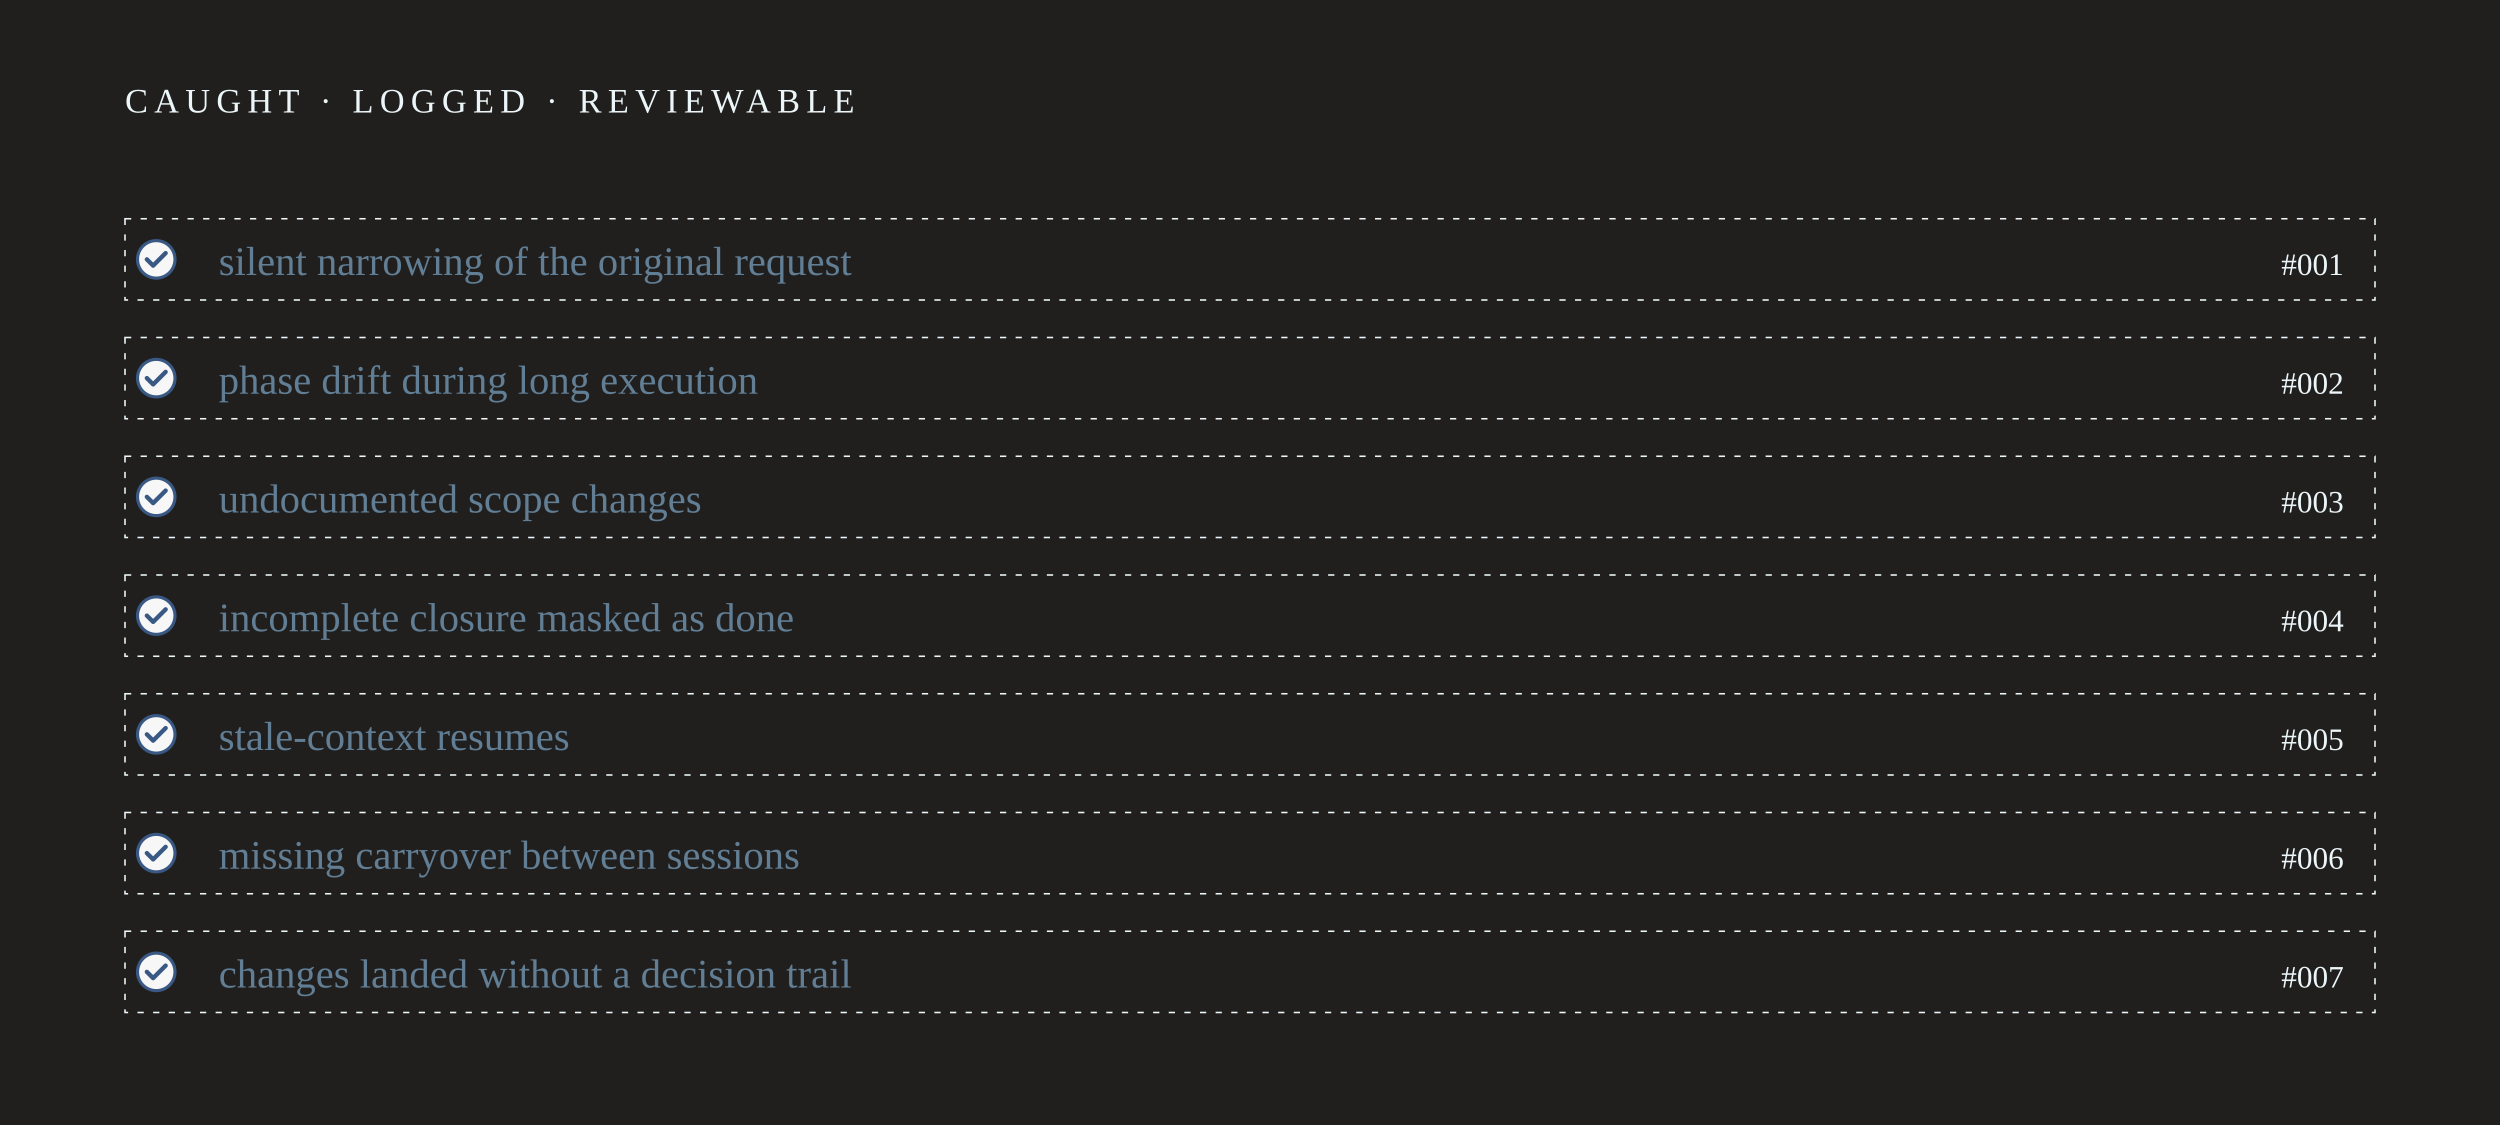
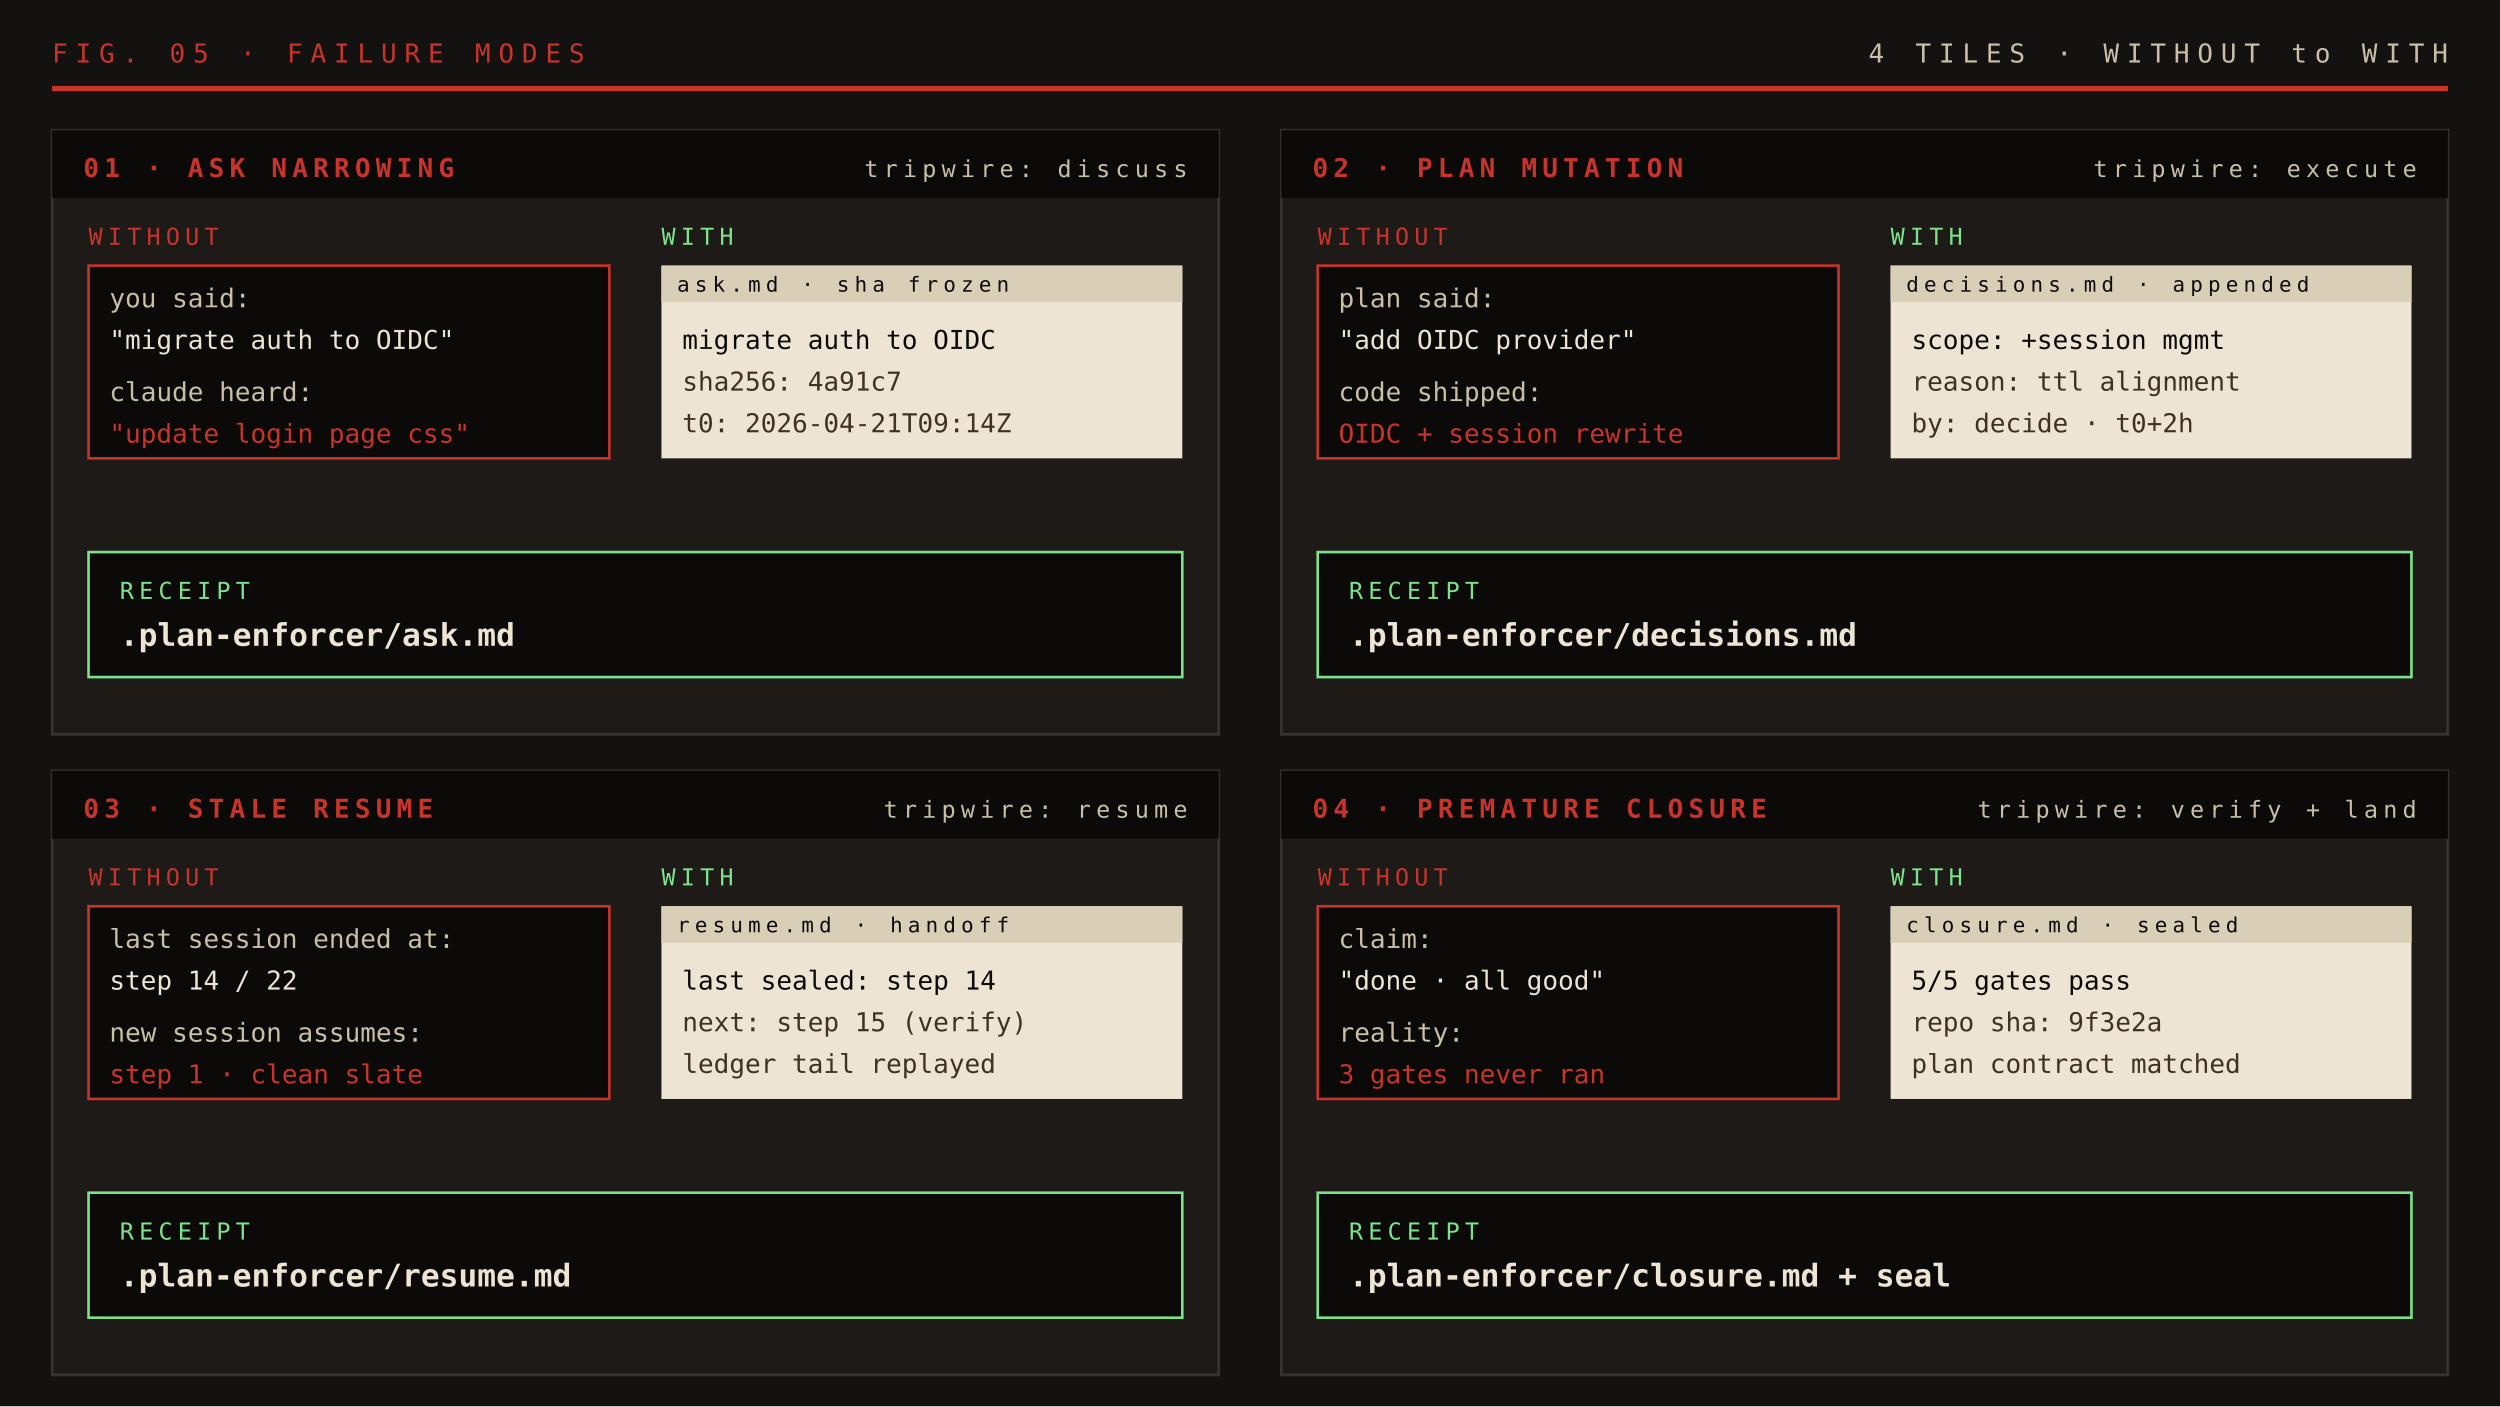
- <svg xmlns="http://www.w3.org/2000/svg" viewBox="0 0 800 360">
-   <rect width="800" height="360" fill="#201f1e" />
-   <text x="40" y="36" font-size="11" fill="#ecf6f9" letter-spacing="2">CAUGHT · LOGGED · REVIEWABLE</text>
-   <g transform="translate(40,70)">
-     <rect x="0" y="0" width="720" height="26" fill="none" stroke="#ecf6f9" stroke-width=".5" stroke-dasharray="2 3" />
-     <g transform="translate(10,13)">
-       <circle r="6" fill="#f7f7f7" stroke="#395984" stroke-width="1" />
-       <path d="M-3 0 L -1 2 L 3 -2" fill="none" stroke="#395984" stroke-width="1.4" stroke-linecap="round" stroke-linejoin="round" />
+ <svg xmlns="http://www.w3.org/2000/svg" viewBox="0 0 960 540" role="img" aria-label="Four failure modes with without vs with states and receipt file paths">
+   <rect width="960" height="540" fill="#141211" />
+   <g font-family="ui-monospace,Menlo,Consolas,monospace" font-size="10" letter-spacing="3">
+     <text x="20" y="24" fill="#c9342a">FIG. 05 · FAILURE MODES</text>
+     <text x="940" y="24" text-anchor="end" fill="#c9bfa8">4 TILES · WITHOUT to WITH</text>
+   </g>
+   <line x1="20" y1="34" x2="940" y2="34" stroke="#c9342a" stroke-width="2" />
+   <g transform="translate(20,50)">
+     <rect width="448" height="232" fill="#1d1a18" stroke="rgba(237,228,211,.15)" />
+     <rect x="0" y="0" width="448" height="26" fill="#0b0a09" />
+     <text x="12" y="18" font-family="ui-monospace,Menlo,Consolas,monospace" font-size="10" letter-spacing="2" fill="#c9342a" font-weight="700">01 · ASK NARROWING</text>
+     <text x="436" y="18" text-anchor="end" font-family="ui-monospace,Menlo,Consolas,monospace" font-size="9" letter-spacing="2" fill="#c9bfa8">tripwire: discuss</text>
+     <g transform="translate(14,44)">
+       <text font-family="ui-monospace,Menlo,Consolas,monospace" font-size="9" letter-spacing="2" fill="#c9342a">WITHOUT</text>
+       <rect x="0" y="8" width="200" height="74" fill="#0b0a09" stroke="#c9342a" />
+       <g font-family="ui-monospace,Menlo,Consolas,monospace" font-size="10" fill="#ede4d3">
+         <text x="8" y="24" fill="#c9bfa8">you said:</text>
+         <text x="8" y="40">"migrate auth to OIDC"</text>
+         <text x="8" y="60" fill="#c9bfa8">claude heard:</text>
+         <text x="8" y="76" fill="#c9342a">"update login page css"</text>
+       </g>
    </g>
-     <text x="30" y="18" font-size="13" fill="#617e94">silent narrowing of the original request</text>
-     <text x="710" y="18" text-anchor="end" font-size="10" fill="#ecf6f9">#001</text>
+     <g transform="translate(234,44)">
+       <text font-family="ui-monospace,Menlo,Consolas,monospace" font-size="9" letter-spacing="2" fill="#7de38a">WITH</text>
+       <rect x="0" y="8" width="200" height="74" fill="#ede4d3" />
+       <rect x="0" y="8" width="200" height="14" fill="#d9cfb7" />
+       <text x="6" y="18" font-family="ui-monospace,Menlo,Consolas,monospace" font-size="8" letter-spacing="2" fill="#0b0a09">ask.md · sha frozen</text>
+       <g font-family="ui-monospace,Menlo,Consolas,monospace" font-size="10" fill="#0b0a09">
+         <text x="8" y="40">migrate auth to OIDC</text>
+         <text x="8" y="56" fill="#3d3224">sha256: 4a91c7</text>
+         <text x="8" y="72" fill="#3d3224">t0: 2026-04-21T09:14Z</text>
+       </g>
+     </g>
+     <g transform="translate(14,162)">
+       <rect x="0" y="0" width="420" height="48" fill="#0b0a09" stroke="#7de38a" stroke-width="1" />
+       <text x="12" y="18" font-family="ui-monospace,Menlo,Consolas,monospace" font-size="9" letter-spacing="2" fill="#7de38a">RECEIPT</text>
+       <text x="12" y="36" font-family="ui-monospace,Menlo,Consolas,monospace" font-size="12" font-weight="700" fill="#ede4d3">.plan-enforcer/ask.md</text>
+     </g>
  </g>
-   <g transform="translate(40,108)">
-     <rect x="0" y="0" width="720" height="26" fill="none" stroke="#ecf6f9" stroke-width=".5" stroke-dasharray="2 3" />
-     <g transform="translate(10,13)">
-       <circle r="6" fill="#f7f7f7" stroke="#395984" stroke-width="1" />
-       <path d="M-3 0 L -1 2 L 3 -2" fill="none" stroke="#395984" stroke-width="1.4" stroke-linecap="round" stroke-linejoin="round" />
+   <g transform="translate(492,50)">
+     <rect width="448" height="232" fill="#1d1a18" stroke="rgba(237,228,211,.15)" />
+     <rect x="0" y="0" width="448" height="26" fill="#0b0a09" />
+     <text x="12" y="18" font-family="ui-monospace,Menlo,Consolas,monospace" font-size="10" letter-spacing="2" fill="#c9342a" font-weight="700">02 · PLAN MUTATION</text>
+     <text x="436" y="18" text-anchor="end" font-family="ui-monospace,Menlo,Consolas,monospace" font-size="9" letter-spacing="2" fill="#c9bfa8">tripwire: execute</text>
+     <g transform="translate(14,44)">
+       <text font-family="ui-monospace,Menlo,Consolas,monospace" font-size="9" letter-spacing="2" fill="#c9342a">WITHOUT</text>
+       <rect x="0" y="8" width="200" height="74" fill="#0b0a09" stroke="#c9342a" />
+       <g font-family="ui-monospace,Menlo,Consolas,monospace" font-size="10" fill="#ede4d3">
+         <text x="8" y="24" fill="#c9bfa8">plan said:</text>
+         <text x="8" y="40">"add OIDC provider"</text>
+         <text x="8" y="60" fill="#c9bfa8">code shipped:</text>
+         <text x="8" y="76" fill="#c9342a">OIDC + session rewrite</text>
+       </g>
    </g>
-     <text x="30" y="18" font-size="13" fill="#617e94">phase drift during long execution</text>
-     <text x="710" y="18" text-anchor="end" font-size="10" fill="#ecf6f9">#002</text>
+     <g transform="translate(234,44)">
+       <text font-family="ui-monospace,Menlo,Consolas,monospace" font-size="9" letter-spacing="2" fill="#7de38a">WITH</text>
+       <rect x="0" y="8" width="200" height="74" fill="#ede4d3" />
+       <rect x="0" y="8" width="200" height="14" fill="#d9cfb7" />
+       <text x="6" y="18" font-family="ui-monospace,Menlo,Consolas,monospace" font-size="8" letter-spacing="2" fill="#0b0a09">decisions.md · appended</text>
+       <g font-family="ui-monospace,Menlo,Consolas,monospace" font-size="10" fill="#0b0a09">
+         <text x="8" y="40">scope: +session mgmt</text>
+         <text x="8" y="56" fill="#3d3224">reason: ttl alignment</text>
+         <text x="8" y="72" fill="#3d3224">by: decide · t0+2h</text>
+       </g>
+     </g>
+     <g transform="translate(14,162)">
+       <rect x="0" y="0" width="420" height="48" fill="#0b0a09" stroke="#7de38a" stroke-width="1" />
+       <text x="12" y="18" font-family="ui-monospace,Menlo,Consolas,monospace" font-size="9" letter-spacing="2" fill="#7de38a">RECEIPT</text>
+       <text x="12" y="36" font-family="ui-monospace,Menlo,Consolas,monospace" font-size="12" font-weight="700" fill="#ede4d3">.plan-enforcer/decisions.md</text>
+     </g>
  </g>
-   <g transform="translate(40,146)">
-     <rect x="0" y="0" width="720" height="26" fill="none" stroke="#ecf6f9" stroke-width=".5" stroke-dasharray="2 3" />
-     <g transform="translate(10,13)">
-       <circle r="6" fill="#f7f7f7" stroke="#395984" stroke-width="1" />
-       <path d="M-3 0 L -1 2 L 3 -2" fill="none" stroke="#395984" stroke-width="1.4" stroke-linecap="round" stroke-linejoin="round" />
+   <g transform="translate(20,296)">
+     <rect width="448" height="232" fill="#1d1a18" stroke="rgba(237,228,211,.15)" />
+     <rect x="0" y="0" width="448" height="26" fill="#0b0a09" />
+     <text x="12" y="18" font-family="ui-monospace,Menlo,Consolas,monospace" font-size="10" letter-spacing="2" fill="#c9342a" font-weight="700">03 · STALE RESUME</text>
+     <text x="436" y="18" text-anchor="end" font-family="ui-monospace,Menlo,Consolas,monospace" font-size="9" letter-spacing="2" fill="#c9bfa8">tripwire: resume</text>
+     <g transform="translate(14,44)">
+       <text font-family="ui-monospace,Menlo,Consolas,monospace" font-size="9" letter-spacing="2" fill="#c9342a">WITHOUT</text>
+       <rect x="0" y="8" width="200" height="74" fill="#0b0a09" stroke="#c9342a" />
+       <g font-family="ui-monospace,Menlo,Consolas,monospace" font-size="10" fill="#ede4d3">
+         <text x="8" y="24" fill="#c9bfa8">last session ended at:</text>
+         <text x="8" y="40">step 14 / 22</text>
+         <text x="8" y="60" fill="#c9bfa8">new session assumes:</text>
+         <text x="8" y="76" fill="#c9342a">step 1 · clean slate</text>
+       </g>
    </g>
-     <text x="30" y="18" font-size="13" fill="#617e94">undocumented scope changes</text>
-     <text x="710" y="18" text-anchor="end" font-size="10" fill="#ecf6f9">#003</text>
+     <g transform="translate(234,44)">
+       <text font-family="ui-monospace,Menlo,Consolas,monospace" font-size="9" letter-spacing="2" fill="#7de38a">WITH</text>
+       <rect x="0" y="8" width="200" height="74" fill="#ede4d3" />
+       <rect x="0" y="8" width="200" height="14" fill="#d9cfb7" />
+       <text x="6" y="18" font-family="ui-monospace,Menlo,Consolas,monospace" font-size="8" letter-spacing="2" fill="#0b0a09">resume.md · handoff</text>
+       <g font-family="ui-monospace,Menlo,Consolas,monospace" font-size="10" fill="#0b0a09">
+         <text x="8" y="40">last sealed: step 14</text>
+         <text x="8" y="56" fill="#3d3224">next: step 15 (verify)</text>
+         <text x="8" y="72" fill="#3d3224">ledger tail replayed</text>
+       </g>
+     </g>
+     <g transform="translate(14,162)">
+       <rect x="0" y="0" width="420" height="48" fill="#0b0a09" stroke="#7de38a" stroke-width="1" />
+       <text x="12" y="18" font-family="ui-monospace,Menlo,Consolas,monospace" font-size="9" letter-spacing="2" fill="#7de38a">RECEIPT</text>
+       <text x="12" y="36" font-family="ui-monospace,Menlo,Consolas,monospace" font-size="12" font-weight="700" fill="#ede4d3">.plan-enforcer/resume.md</text>
+     </g>
  </g>
-   <g transform="translate(40,184)">
-     <rect x="0" y="0" width="720" height="26" fill="none" stroke="#ecf6f9" stroke-width=".5" stroke-dasharray="2 3" />
-     <g transform="translate(10,13)">
-       <circle r="6" fill="#f7f7f7" stroke="#395984" stroke-width="1" />
-       <path d="M-3 0 L -1 2 L 3 -2" fill="none" stroke="#395984" stroke-width="1.4" stroke-linecap="round" stroke-linejoin="round" />
+   <g transform="translate(492,296)">
+     <rect width="448" height="232" fill="#1d1a18" stroke="rgba(237,228,211,.15)" />
+     <rect x="0" y="0" width="448" height="26" fill="#0b0a09" />
+     <text x="12" y="18" font-family="ui-monospace,Menlo,Consolas,monospace" font-size="10" letter-spacing="2" fill="#c9342a" font-weight="700">04 · PREMATURE CLOSURE</text>
+     <text x="436" y="18" text-anchor="end" font-family="ui-monospace,Menlo,Consolas,monospace" font-size="9" letter-spacing="2" fill="#c9bfa8">tripwire: verify + land</text>
+     <g transform="translate(14,44)">
+       <text font-family="ui-monospace,Menlo,Consolas,monospace" font-size="9" letter-spacing="2" fill="#c9342a">WITHOUT</text>
+       <rect x="0" y="8" width="200" height="74" fill="#0b0a09" stroke="#c9342a" />
+       <g font-family="ui-monospace,Menlo,Consolas,monospace" font-size="10" fill="#ede4d3">
+         <text x="8" y="24" fill="#c9bfa8">claim:</text>
+         <text x="8" y="40">"done · all good"</text>
+         <text x="8" y="60" fill="#c9bfa8">reality:</text>
+         <text x="8" y="76" fill="#c9342a">3 gates never ran</text>
+       </g>
    </g>
-     <text x="30" y="18" font-size="13" fill="#617e94">incomplete closure masked as done</text>
-     <text x="710" y="18" text-anchor="end" font-size="10" fill="#ecf6f9">#004</text>
-   </g>
-   <g transform="translate(40,222)">
-     <rect x="0" y="0" width="720" height="26" fill="none" stroke="#ecf6f9" stroke-width=".5" stroke-dasharray="2 3" />
-     <g transform="translate(10,13)">
-       <circle r="6" fill="#f7f7f7" stroke="#395984" stroke-width="1" />
-       <path d="M-3 0 L -1 2 L 3 -2" fill="none" stroke="#395984" stroke-width="1.4" stroke-linecap="round" stroke-linejoin="round" />
+     <g transform="translate(234,44)">
+       <text font-family="ui-monospace,Menlo,Consolas,monospace" font-size="9" letter-spacing="2" fill="#7de38a">WITH</text>
+       <rect x="0" y="8" width="200" height="74" fill="#ede4d3" />
+       <rect x="0" y="8" width="200" height="14" fill="#d9cfb7" />
+       <text x="6" y="18" font-family="ui-monospace,Menlo,Consolas,monospace" font-size="8" letter-spacing="2" fill="#0b0a09">closure.md · sealed</text>
+       <g font-family="ui-monospace,Menlo,Consolas,monospace" font-size="10" fill="#0b0a09">
+         <text x="8" y="40">5/5 gates pass</text>
+         <text x="8" y="56" fill="#3d3224">repo sha: 9f3e2a</text>
+         <text x="8" y="72" fill="#3d3224">plan contract matched</text>
+       </g>
    </g>
-     <text x="30" y="18" font-size="13" fill="#617e94">stale-context resumes</text>
-     <text x="710" y="18" text-anchor="end" font-size="10" fill="#ecf6f9">#005</text>
-   </g>
-   <g transform="translate(40,260)">
-     <rect x="0" y="0" width="720" height="26" fill="none" stroke="#ecf6f9" stroke-width=".5" stroke-dasharray="2 3" />
-     <g transform="translate(10,13)">
-       <circle r="6" fill="#f7f7f7" stroke="#395984" stroke-width="1" />
-       <path d="M-3 0 L -1 2 L 3 -2" fill="none" stroke="#395984" stroke-width="1.4" stroke-linecap="round" stroke-linejoin="round" />
+     <g transform="translate(14,162)">
+       <rect x="0" y="0" width="420" height="48" fill="#0b0a09" stroke="#7de38a" stroke-width="1" />
+       <text x="12" y="18" font-family="ui-monospace,Menlo,Consolas,monospace" font-size="9" letter-spacing="2" fill="#7de38a">RECEIPT</text>
+       <text x="12" y="36" font-family="ui-monospace,Menlo,Consolas,monospace" font-size="12" font-weight="700" fill="#ede4d3">.plan-enforcer/closure.md + seal</text>
    </g>
-     <text x="30" y="18" font-size="13" fill="#617e94">missing carryover between sessions</text>
-     <text x="710" y="18" text-anchor="end" font-size="10" fill="#ecf6f9">#006</text>
-   </g>
-   <g transform="translate(40,298)">
-     <rect x="0" y="0" width="720" height="26" fill="none" stroke="#ecf6f9" stroke-width=".5" stroke-dasharray="2 3" />
-     <g transform="translate(10,13)">
-       <circle r="6" fill="#f7f7f7" stroke="#395984" stroke-width="1" />
-       <path d="M-3 0 L -1 2 L 3 -2" fill="none" stroke="#395984" stroke-width="1.4" stroke-linecap="round" stroke-linejoin="round" />
-     </g>
-     <text x="30" y="18" font-size="13" fill="#617e94">changes landed without a decision trail</text>
-     <text x="710" y="18" text-anchor="end" font-size="10" fill="#ecf6f9">#007</text>
  </g>
</svg>
